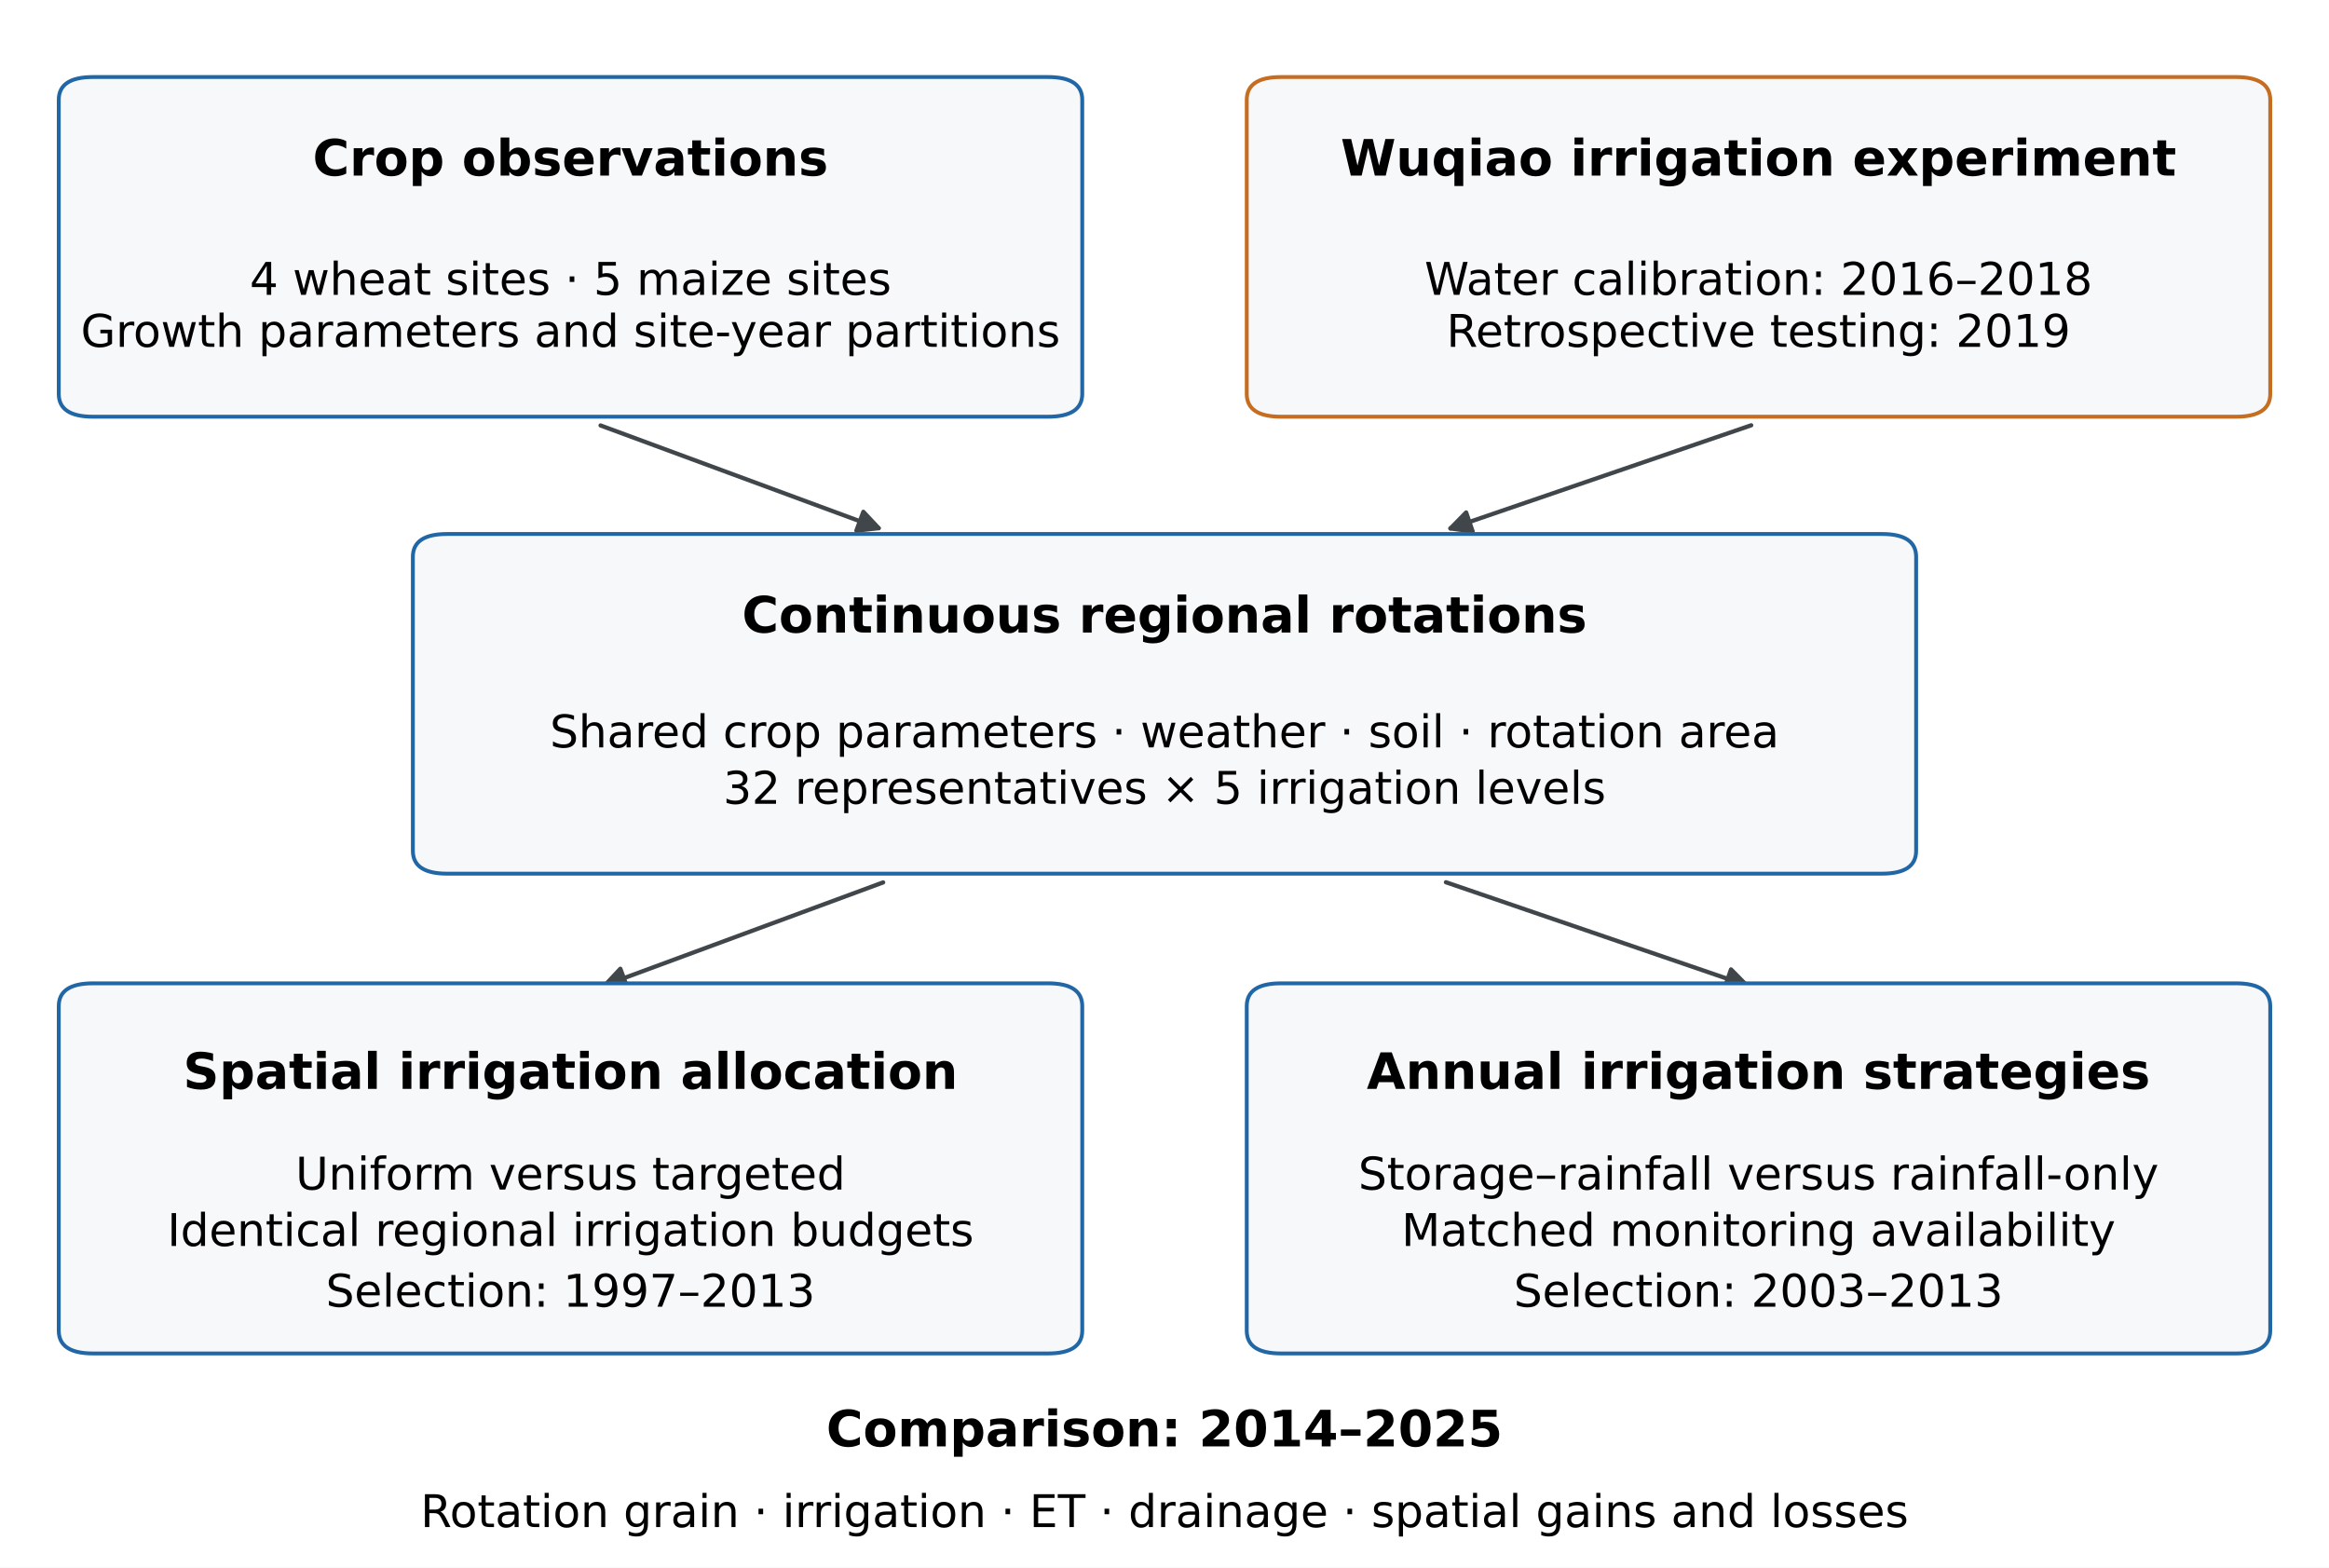
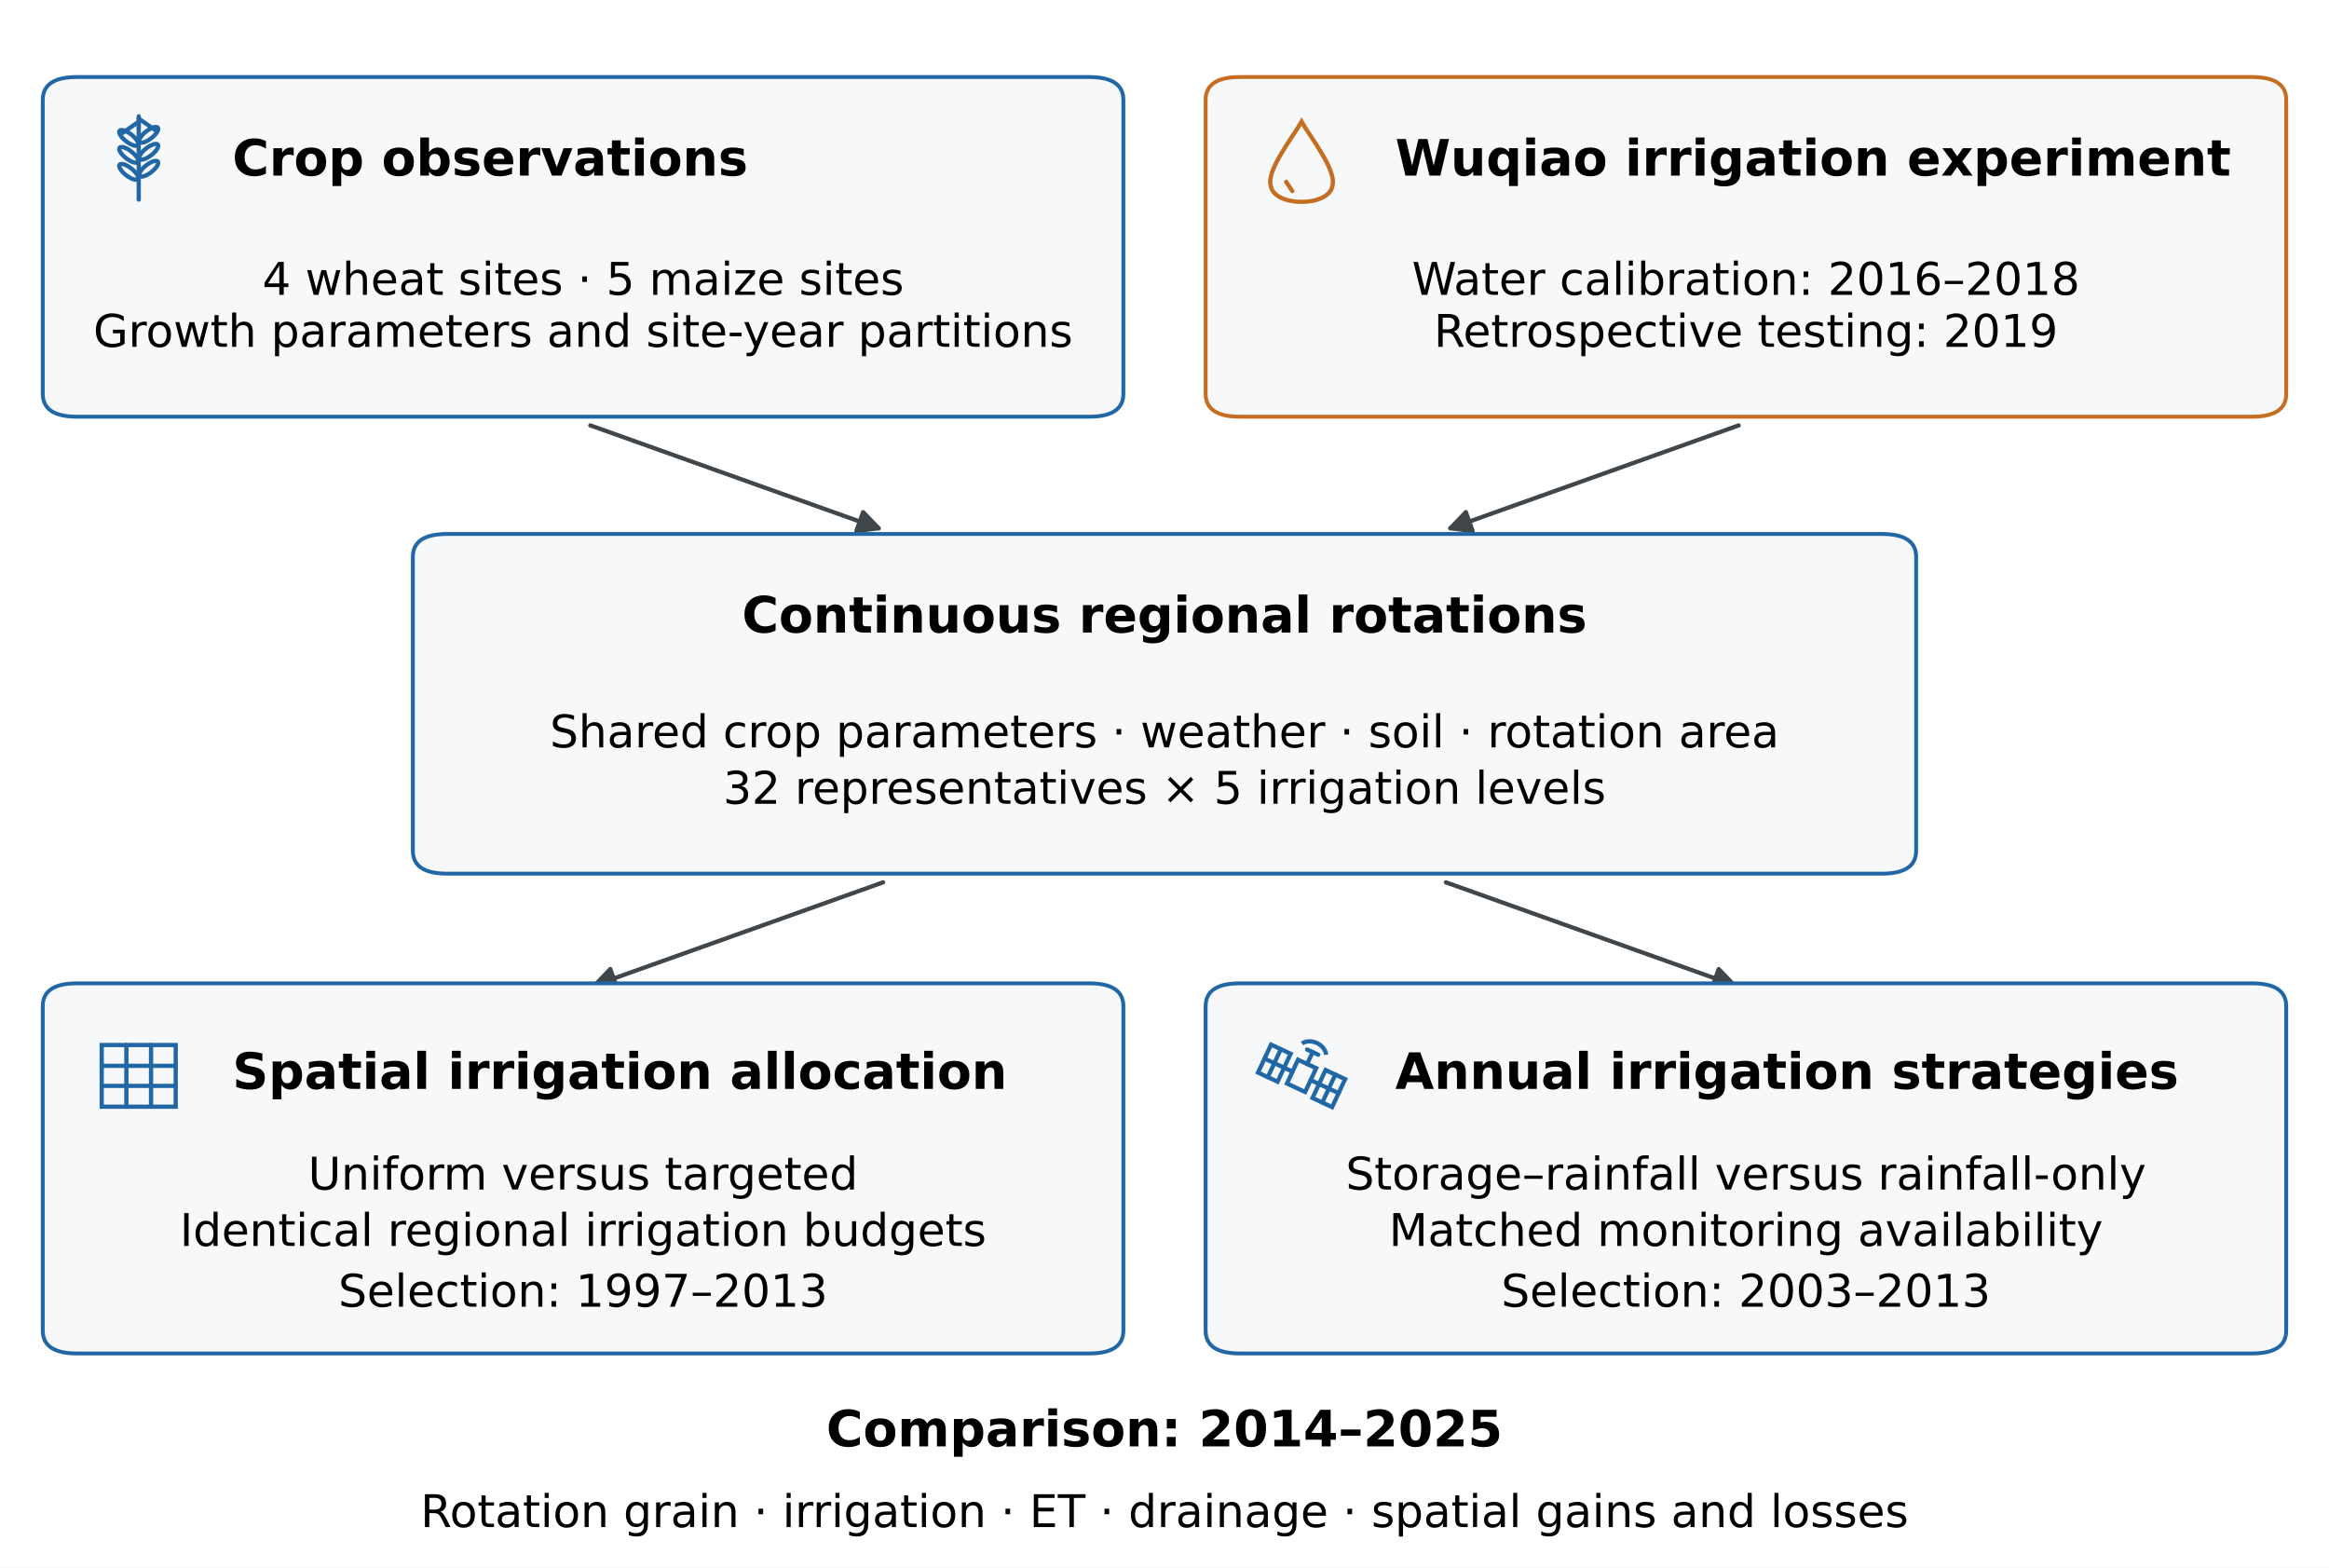
<svg xmlns="http://www.w3.org/2000/svg" width="604.224pt" height="406.656pt" viewBox="0 0 604.224 406.656" version="1.1">
  <defs>
    <style type="text/css">*{stroke-linejoin: round; stroke-linecap: butt}</style>
  </defs>
  <g id="figure_1">
    <g id="patch_1">
      <path d="M 0 406.656  L 604.224 406.656  L 604.224 0  L 0 0  z " style="fill: #ffffff" />
    </g>
    <g id="axes_1">
      <g id="patch_2">
-         <path d="M 24.134 108.1  L 271.884 108.1  Q 280.775 108.1 280.775 102.173  L 280.775 25.912  Q 280.775 19.985 271.884 19.985  L 24.134 19.985  Q 15.243 19.985 15.243 25.912  L 15.243 102.173  Q 15.243 108.1 24.134 108.1  z " clip-path="url(#pf125714504)" style="fill: #f6f8fa; stroke: #2166a5; stroke-linejoin: miter" />
+         <path d="M 19.985 108.1  L 282.553 108.1  Q 291.443 108.1 291.443 102.173  L 291.443 25.912  Q 291.443 19.985 282.553 19.985  L 19.985 19.985  Q 11.094 19.985 11.094 25.912  L 11.094 102.173  Q 11.094 108.1 19.985 108.1  z " clip-path="url(#p41915c4ad0)" style="fill: #f6f8fa; stroke: #2166a5; stroke-linejoin: miter" />
      </g>
      <g id="patch_3">
-         <path d="M 332.34 108.1  L 580.09 108.1  Q 588.981 108.1 588.981 102.173  L 588.981 25.912  Q 588.981 19.985 580.09 19.985  L 332.34 19.985  Q 323.449 19.985 323.449 25.912  L 323.449 102.173  Q 323.449 108.1 332.34 108.1  z " clip-path="url(#pf125714504)" style="fill: #f6f8fa; stroke: #c56d20; stroke-linejoin: miter" />
+         <path d="M 321.671 108.1  L 584.239 108.1  Q 593.13 108.1 593.13 102.173  L 593.13 25.912  Q 593.13 19.985 584.239 19.985  L 321.671 19.985  Q 312.781 19.985 312.781 25.912  L 312.781 102.173  Q 312.781 108.1 321.671 108.1  z " clip-path="url(#p41915c4ad0)" style="fill: #f6f8fa; stroke: #c56d20; stroke-linejoin: miter" />
      </g>
      <g id="patch_4">
-         <path d="M 155.81 110.373  Q 192.46 123.905 227.957 137.012  " clip-path="url(#pf125714504)" style="fill: none; stroke: #41464b; stroke-width: 1.1; stroke-linecap: round" />
-         <path d="M 223.98 132.771  L 227.957 137.012  L 222.178 137.65  z " clip-path="url(#pf125714504)" style="fill: #41464b; stroke: #41464b; stroke-width: 1.1; stroke-linecap: round" />
+         <path d="M 153.154 110.354  Q 191.129 123.906 227.946 137.045  " clip-path="url(#p41915c4ad0)" style="fill: none; stroke: #41464b; stroke-width: 1.1; stroke-linecap: round" />
+         <path d="M 223.922 132.848  L 227.946 137.045  L 222.174 137.746  z " clip-path="url(#p41915c4ad0)" style="fill: #41464b; stroke: #41464b; stroke-width: 1.1; stroke-linecap: round" />
      </g>
      <g id="patch_5">
-         <path d="M 454.323 110.329  Q 414.726 123.905 376.293 137.083  " clip-path="url(#pf125714504)" style="fill: none; stroke: #41464b; stroke-width: 1.1; stroke-linecap: round" />
-         <path d="M 382.055 137.856  L 376.293 137.083  L 380.369 132.937  z " clip-path="url(#pf125714504)" style="fill: #41464b; stroke: #41464b; stroke-width: 1.1; stroke-linecap: round" />
+         <path d="M 451.07 110.354  Q 413.095 123.906 376.278 137.045  " clip-path="url(#p41915c4ad0)" style="fill: none; stroke: #41464b; stroke-width: 1.1; stroke-linecap: round" />
+         <path d="M 382.05 137.746  L 376.278 137.045  L 380.302 132.848  z " clip-path="url(#p41915c4ad0)" style="fill: #41464b; stroke: #41464b; stroke-width: 1.1; stroke-linecap: round" />
      </g>
      <g id="patch_6">
-         <path d="M 116.003 226.641  L 488.221 226.641  Q 497.112 226.641 497.112 220.714  L 497.112 144.453  Q 497.112 138.526 488.221 138.526  L 116.003 138.526  Q 107.112 138.526 107.112 144.453  L 107.112 220.714  Q 107.112 226.641 116.003 226.641  z " clip-path="url(#pf125714504)" style="fill: #f6f8fa; stroke: #2166a5; stroke-linejoin: miter" />
+         <path d="M 116.003 226.641  L 488.221 226.641  Q 497.112 226.641 497.112 220.714  L 497.112 144.453  Q 497.112 138.526 488.221 138.526  L 116.003 138.526  Q 107.112 138.526 107.112 144.453  L 107.112 220.714  Q 107.112 226.641 116.003 226.641  z " clip-path="url(#p41915c4ad0)" style="fill: #f6f8fa; stroke: #2166a5; stroke-linejoin: miter" />
      </g>
      <g id="patch_7">
-         <path d="M 229.113 228.914  Q 192.463 242.446 156.966 255.552  " clip-path="url(#pf125714504)" style="fill: none; stroke: #41464b; stroke-width: 1.1; stroke-linecap: round" />
-         <path d="M 162.745 256.19  L 156.966 255.552  L 160.944 251.312  z " clip-path="url(#pf125714504)" style="fill: #41464b; stroke: #41464b; stroke-width: 1.1; stroke-linecap: round" />
+         <path d="M 229.102 228.894  Q 191.127 242.447 154.311 255.586  " clip-path="url(#p41915c4ad0)" style="fill: none; stroke: #41464b; stroke-width: 1.1; stroke-linecap: round" />
+         <path d="M 160.082 256.287  L 154.311 255.586  L 158.334 251.389  z " clip-path="url(#p41915c4ad0)" style="fill: #41464b; stroke: #41464b; stroke-width: 1.1; stroke-linecap: round" />
      </g>
      <g id="patch_8">
-         <path d="M 375.128 228.87  Q 414.725 242.446 453.159 255.623  " clip-path="url(#pf125714504)" style="fill: none; stroke: #41464b; stroke-width: 1.1; stroke-linecap: round" />
-         <path d="M 449.083 251.478  L 453.159 255.623  L 447.396 256.396  z " clip-path="url(#pf125714504)" style="fill: #41464b; stroke: #41464b; stroke-width: 1.1; stroke-linecap: round" />
+         <path d="M 375.122 228.894  Q 413.097 242.447 449.913 255.586  " clip-path="url(#p41915c4ad0)" style="fill: none; stroke: #41464b; stroke-width: 1.1; stroke-linecap: round" />
+         <path d="M 445.89 251.389  L 449.913 255.586  L 444.142 256.287  z " clip-path="url(#p41915c4ad0)" style="fill: #41464b; stroke: #41464b; stroke-width: 1.1; stroke-linecap: round" />
      </g>
      <g id="patch_9">
-         <path d="M 24.134 351.109  L 271.884 351.109  Q 280.775 351.109 280.775 345.182  L 280.775 261.018  Q 280.775 255.091 271.884 255.091  L 24.134 255.091  Q 15.243 255.091 15.243 261.018  L 15.243 345.182  Q 15.243 351.109 24.134 351.109  z " clip-path="url(#pf125714504)" style="fill: #f6f8fa; stroke: #2166a5; stroke-linejoin: miter" />
+         <path d="M 19.985 351.109  L 282.553 351.109  Q 291.443 351.109 291.443 345.182  L 291.443 261.018  Q 291.443 255.091 282.553 255.091  L 19.985 255.091  Q 11.094 255.091 11.094 261.018  L 11.094 345.182  Q 11.094 351.109 19.985 351.109  z " clip-path="url(#p41915c4ad0)" style="fill: #f6f8fa; stroke: #2166a5; stroke-linejoin: miter" />
      </g>
      <g id="patch_10">
-         <path d="M 332.34 351.109  L 580.09 351.109  Q 588.981 351.109 588.981 345.182  L 588.981 261.018  Q 588.981 255.091 580.09 255.091  L 332.34 255.091  Q 323.449 255.091 323.449 261.018  L 323.449 345.182  Q 323.449 351.109 332.34 351.109  z " clip-path="url(#pf125714504)" style="fill: #f6f8fa; stroke: #2166a5; stroke-linejoin: miter" />
+         <path d="M 321.671 351.109  L 584.239 351.109  Q 593.13 351.109 593.13 345.182  L 593.13 261.018  Q 593.13 255.091 584.239 255.091  L 321.671 255.091  Q 312.781 255.091 312.781 261.018  L 312.781 345.182  Q 312.781 351.109 321.671 351.109  z " clip-path="url(#p41915c4ad0)" style="fill: #f6f8fa; stroke: #2166a5; stroke-linejoin: miter" />
      </g>
      <g id="text_1">
-         <text style="font-weight: 700; font-size: 13px; font-family: 'DejaVu Sans'; text-anchor: middle" x="148.009" y="45.549" transform="rotate(-0 148.009 45.54924)">Crop observations</text>
+         <text style="font-weight: 700; font-size: 13px; font-family: 'DejaVu Sans'; text-anchor: start" x="60.289" y="45.549" transform="rotate(-0 60.28877 45.54924)">Crop observations</text>
      </g>
      <g id="text_2">
-         <text style="font-size: 11.7px; font-family: 'DejaVu Sans'" transform="translate(64.77626 76.48251)">4 wheat sites · 5 maize sites</text>
-         <text style="font-size: 11.7px; font-family: 'DejaVu Sans'" transform="translate(20.95976 89.97408)">Growth parameters and site-year partitions</text>
+         <text style="font-size: 11.7px; font-family: 'DejaVu Sans'" transform="translate(68.03613 76.48251)">4 wheat sites · 5 maize sites</text>
+         <text style="font-size: 11.7px; font-family: 'DejaVu Sans'" transform="translate(24.21963 89.97408)">Growth parameters and site-year partitions</text>
      </g>
      <g id="text_3">
-         <text style="font-weight: 700; font-size: 13px; font-family: 'DejaVu Sans'; text-anchor: middle" x="456.215" y="45.549" transform="rotate(-0 456.215 45.54924)">Wuqiao irrigation experiment</text>
+         <text style="font-weight: 700; font-size: 13px; font-family: 'DejaVu Sans'; text-anchor: start" x="361.975" y="45.549" transform="rotate(-0 361.9751 45.54924)">Wuqiao irrigation experiment</text>
      </g>
      <g id="text_4">
-         <text style="font-size: 11.7px; font-family: 'DejaVu Sans'" transform="translate(369.5701 76.48251)">Water calibration: 2016–2018</text>
-         <text style="font-size: 11.7px; font-family: 'DejaVu Sans'" transform="translate(375.2483 89.97408)">Retrospective testing: 2019</text>
+         <text style="font-size: 11.7px; font-family: 'DejaVu Sans'" transform="translate(366.3103 76.48251)">Water calibration: 2016–2018</text>
+         <text style="font-size: 11.7px; font-family: 'DejaVu Sans'" transform="translate(371.9884 89.97408)">Retrospective testing: 2019</text>
      </g>
      <g id="text_5">
        <text style="font-weight: 700; font-size: 13px; font-family: 'DejaVu Sans'; text-anchor: middle" x="302.112" y="164.09" transform="rotate(-0 302.112 164.09)">Continuous regional rotations</text>
      </g>
      <g id="text_6">
        <text style="font-size: 11.7px; font-family: 'DejaVu Sans'" transform="translate(142.652 193.8899)">Shared crop parameters · weather · soil · rotation area</text>
        <text style="font-size: 11.7px; font-family: 'DejaVu Sans'" transform="translate(187.6001 208.5149)">32 representatives × 5 irrigation levels</text>
      </g>
      <g id="text_7">
-         <text style="font-weight: 700; font-size: 13px; font-family: 'DejaVu Sans'; text-anchor: middle" x="148.009" y="282.473" transform="rotate(-0 148.009 282.4728)">Spatial irrigation allocation</text>
+         <text style="font-weight: 700; font-size: 13px; font-family: 'DejaVu Sans'; text-anchor: start" x="60.289" y="282.473" transform="rotate(-0 60.28877 282.4728)">Spatial irrigation allocation</text>
      </g>
      <g id="text_8">
-         <text style="font-size: 11.7px; font-family: 'DejaVu Sans'" transform="translate(76.66638 308.5954)">Uniform versus targeted</text>
-         <text style="font-size: 11.7px; font-family: 'DejaVu Sans'" transform="translate(43.37623 323.2204)">Identical regional irrigation budgets</text>
-         <text style="font-size: 11.7px; font-family: 'DejaVu Sans'" transform="translate(84.51726 338.9788)">Selection: 1997–2013</text>
+         <text style="font-size: 11.7px; font-family: 'DejaVu Sans'" transform="translate(79.92625 308.5954)">Uniform versus targeted</text>
+         <text style="font-size: 11.7px; font-family: 'DejaVu Sans'" transform="translate(46.6361 323.2204)">Identical regional irrigation budgets</text>
+         <text style="font-size: 11.7px; font-family: 'DejaVu Sans'" transform="translate(87.77714 338.9788)">Selection: 1997–2013</text>
      </g>
      <g id="text_9">
-         <text style="font-weight: 700; font-size: 13px; font-family: 'DejaVu Sans'; text-anchor: middle" x="456.215" y="282.473" transform="rotate(-0 456.215 282.4728)">Annual irrigation strategies</text>
+         <text style="font-weight: 700; font-size: 13px; font-family: 'DejaVu Sans'; text-anchor: start" x="361.975" y="282.473" transform="rotate(-0 361.9751 282.4728)">Annual irrigation strategies</text>
      </g>
      <g id="text_10">
-         <text style="font-size: 11.7px; font-family: 'DejaVu Sans'" transform="translate(352.3839 308.5954)">Storage–rainfall versus rainfall-only</text>
-         <text style="font-size: 11.7px; font-family: 'DejaVu Sans'" transform="translate(363.5858 323.2204)">Matched monitoring availability</text>
-         <text style="font-size: 11.7px; font-family: 'DejaVu Sans'" transform="translate(392.7233 338.9788)">Selection: 2003–2013</text>
+         <text style="font-size: 11.7px; font-family: 'DejaVu Sans'" transform="translate(349.1241 308.5954)">Storage–rainfall versus rainfall-only</text>
+         <text style="font-size: 11.7px; font-family: 'DejaVu Sans'" transform="translate(360.3259 323.2204)">Matched monitoring availability</text>
+         <text style="font-size: 11.7px; font-family: 'DejaVu Sans'" transform="translate(389.4635 338.9788)">Selection: 2003–2013</text>
      </g>
      <g id="text_11">
        <text style="font-weight: 700; font-size: 13px; font-family: 'DejaVu Sans'; text-anchor: middle" x="302.112" y="375.212" transform="rotate(-0 302.112 375.2122)">Comparison: 2014–2025</text>
      </g>
      <g id="text_12">
        <text style="font-size: 11.7px; font-family: 'DejaVu Sans'; text-anchor: middle" x="302.112" y="396.154" transform="rotate(-0 302.112 396.1544)">Rotation grain · irrigation · ET · drainage · spatial gains and losses</text>
      </g>
+       <g id="workflow_icon_crop_0">
+         <path d="M 35.988 51.772  L 35.988 32.172  " clip-path="url(#p41915c4ad0)" style="fill: none; stroke: #2166a5; stroke-width: 1.1; stroke-linecap: round" />
+       </g>
+       <g id="workflow_icon_crop_1">
+         <path d="M 32.711 45.439  C 33.338 45.928 34.01 46.307 34.581 46.491  C 35.151 46.675 35.572 46.649 35.752 46.419  C 35.932 46.189 35.855 45.774 35.538 45.265  C 35.222 44.756 34.692 44.195 34.065 43.705  C 33.438 43.215 32.765 42.837 32.195 42.653  C 31.625 42.469 31.203 42.495 31.024 42.725  C 30.844 42.955 30.921 43.37 31.237 43.879  C 31.554 44.388 32.084 44.949 32.711 45.439  L 32.711 45.439  z " clip-path="url(#p41915c4ad0)" style="fill: none; stroke: #2166a5; stroke-width: 1.1; stroke-linejoin: miter" />
+       </g>
+       <g id="workflow_icon_crop_2">
+         <path d="M 39.265 44.639  C 39.892 44.149 40.422 43.588 40.738 43.079  C 41.055 42.57 41.132 42.155 40.952 41.925  C 40.772 41.695 40.351 41.669 39.781 41.853  C 39.21 42.037 38.538 42.415 37.911 42.905  C 37.284 43.395 36.754 43.956 36.437 44.465  C 36.121 44.974 36.044 45.389 36.224 45.619  C 36.403 45.849 36.825 45.875 37.395 45.691  C 37.965 45.507 38.638 45.128 39.265 44.639  L 39.265 44.639  z " clip-path="url(#p41915c4ad0)" style="fill: none; stroke: #2166a5; stroke-width: 1.1; stroke-linejoin: miter" />
+       </g>
+       <g id="workflow_icon_crop_3">
+         <path d="M 32.711 41.039  C 33.338 41.528 34.01 41.907 34.581 42.091  C 35.151 42.275 35.572 42.249 35.752 42.019  C 35.932 41.789 35.855 41.374 35.538 40.865  C 35.222 40.356 34.692 39.795 34.065 39.305  C 33.438 38.815 32.765 38.437 32.195 38.253  C 31.625 38.069 31.203 38.095 31.024 38.325  C 30.844 38.555 30.921 38.97 31.237 39.479  C 31.554 39.988 32.084 40.549 32.711 41.039  L 32.711 41.039  z " clip-path="url(#p41915c4ad0)" style="fill: none; stroke: #2166a5; stroke-width: 1.1; stroke-linejoin: miter" />
+       </g>
+       <g id="workflow_icon_crop_4">
+         <path d="M 39.265 40.239  C 39.892 39.749 40.422 39.188 40.738 38.679  C 41.055 38.17 41.132 37.755 40.952 37.525  C 40.772 37.295 40.351 37.269 39.781 37.453  C 39.21 37.637 38.538 38.015 37.911 38.505  C 37.284 38.995 36.754 39.556 36.437 40.065  C 36.121 40.574 36.044 40.989 36.224 41.219  C 36.403 41.449 36.825 41.475 37.395 41.291  C 37.965 41.107 38.638 40.728 39.265 40.239  L 39.265 40.239  z " clip-path="url(#p41915c4ad0)" style="fill: none; stroke: #2166a5; stroke-width: 1.1; stroke-linejoin: miter" />
+       </g>
+       <g id="workflow_icon_crop_5">
+         <path d="M 32.711 36.639  C 33.338 37.128 34.01 37.507 34.581 37.691  C 35.151 37.875 35.572 37.849 35.752 37.619  C 35.932 37.389 35.855 36.974 35.538 36.465  C 35.222 35.956 34.692 35.395 34.065 34.905  C 33.438 34.415 32.765 34.037 32.195 33.853  C 31.625 33.669 31.203 33.695 31.024 33.925  C 30.844 34.155 30.921 34.57 31.237 35.079  C 31.554 35.588 32.084 36.149 32.711 36.639  L 32.711 36.639  z " clip-path="url(#p41915c4ad0)" style="fill: none; stroke: #2166a5; stroke-width: 1.1; stroke-linejoin: miter" />
+       </g>
+       <g id="workflow_icon_crop_6">
+         <path d="M 39.265 35.839  C 39.892 35.349 40.422 34.788 40.738 34.279  C 41.055 33.77 41.132 33.355 40.952 33.125  C 40.772 32.895 40.351 32.869 39.781 33.053  C 39.21 33.237 38.538 33.615 37.911 34.105  C 37.284 34.595 36.754 35.156 36.437 35.665  C 36.121 36.174 36.044 36.589 36.224 36.819  C 36.403 37.049 36.825 37.075 37.395 36.891  C 37.965 36.707 38.638 36.328 39.265 35.839  L 39.265 35.839  z " clip-path="url(#p41915c4ad0)" style="fill: none; stroke: #2166a5; stroke-width: 1.1; stroke-linejoin: miter" />
+       </g>
+       <g id="workflow_icon_crop_7">
+         <path d="M 35.988 33.172  L 35.988 30.172  " clip-path="url(#p41915c4ad0)" style="fill: none; stroke: #2166a5; stroke-width: 1.1; stroke-linecap: round" />
+       </g>
+       <g id="workflow_icon_crop_8">
+         <path d="M 31.388 34.772  L 35.988 31.572  " clip-path="url(#p41915c4ad0)" style="fill: none; stroke: #2166a5; stroke-width: 1.1; stroke-linecap: round" />
+       </g>
+       <g id="workflow_icon_crop_9">
+         <path d="M 40.588 33.972  L 35.988 30.772  " clip-path="url(#p41915c4ad0)" style="fill: none; stroke: #2166a5; stroke-width: 1.1; stroke-linecap: round" />
+       </g>
+       <g id="workflow_icon_water_0">
+         <path d="M 337.674 31.572  C 335.674 35.172 328.474 44.172 329.674 48.172  C 330.474 53.772 344.874 53.772 345.674 48.172  C 346.874 44.172 339.674 35.172 337.674 31.572  L 337.674 31.572  z " clip-path="url(#p41915c4ad0)" style="fill: none; stroke: #c56d20; stroke-width: 1.1; stroke-linejoin: miter" />
+       </g>
+       <g id="workflow_icon_water_1">
+         <path d="M 333.674 47.172  L 335.274 49.572  " clip-path="url(#p41915c4ad0)" style="fill: none; stroke: #c56d20; stroke-width: 1.1; stroke-linecap: round" />
+       </g>
+       <g id="workflow_icon_field_0">
+         <path d="M 26.388 287.095  L 45.588 287.095  L 45.588 271.095  L 26.388 271.095  L 26.388 287.095  z " clip-path="url(#p41915c4ad0)" style="fill: none; stroke: #2166a5; stroke-width: 1.1; stroke-linejoin: miter" />
+       </g>
+       <g id="workflow_icon_field_1">
+         <path d="M 32.788 287.095  L 32.788 271.095  " clip-path="url(#p41915c4ad0)" style="fill: none; stroke: #2166a5; stroke-width: 1.1; stroke-linecap: round" />
+       </g>
+       <g id="workflow_icon_field_2">
+         <path d="M 39.188 287.095  L 39.188 271.095  " clip-path="url(#p41915c4ad0)" style="fill: none; stroke: #2166a5; stroke-width: 1.1; stroke-linecap: round" />
+       </g>
+       <g id="workflow_icon_field_3">
+         <path d="M 26.388 281.695  L 45.588 281.695  " clip-path="url(#p41915c4ad0)" style="fill: none; stroke: #2166a5; stroke-width: 1.1; stroke-linecap: round" />
+       </g>
+       <g id="workflow_icon_field_4">
+         <path d="M 26.388 276.495  L 45.588 276.495  " clip-path="url(#p41915c4ad0)" style="fill: none; stroke: #2166a5; stroke-width: 1.1; stroke-linecap: round" />
+       </g>
+       <g id="workflow_icon_satellite_0">
+         <path d="M 333.881 281.078  L 338.594 283.276  L 341.468 277.113  L 336.755 274.915  L 333.881 281.078  z " clip-path="url(#p41915c4ad0)" style="fill: none; stroke: #2166a5; stroke-width: 1.1; stroke-linejoin: miter" />
+       </g>
+       <g id="workflow_icon_satellite_1">
+         <path d="M 326.377 278.241  L 331.452 280.607  L 334.833 273.357  L 329.758 270.99  L 326.377 278.241  z " clip-path="url(#p41915c4ad0)" style="fill: none; stroke: #2166a5; stroke-width: 1.1; stroke-linejoin: miter" />
+       </g>
+       <g id="workflow_icon_satellite_2">
+         <path d="M 328.915 279.424  L 332.296 272.174  " clip-path="url(#p41915c4ad0)" style="fill: none; stroke: #2166a5; stroke-width: 1.1; stroke-linecap: round" />
+       </g>
+       <g id="workflow_icon_satellite_3">
+         <path d="M 328.067 274.616  L 333.143 276.982  " clip-path="url(#p41915c4ad0)" style="fill: none; stroke: #2166a5; stroke-width: 1.1; stroke-linecap: round" />
+       </g>
+       <g id="workflow_icon_satellite_4">
+         <path d="M 340.515 284.834  L 345.591 287.2  L 348.972 279.95  L 343.896 277.583  L 340.515 284.834  z " clip-path="url(#p41915c4ad0)" style="fill: none; stroke: #2166a5; stroke-width: 1.1; stroke-linejoin: miter" />
+       </g>
+       <g id="workflow_icon_satellite_5">
+         <path d="M 343.053 286.017  L 346.434 278.767  " clip-path="url(#p41915c4ad0)" style="fill: none; stroke: #2166a5; stroke-width: 1.1; stroke-linecap: round" />
+       </g>
+       <g id="workflow_icon_satellite_6">
+         <path d="M 342.206 281.208  L 347.281 283.575  " clip-path="url(#p41915c4ad0)" style="fill: none; stroke: #2166a5; stroke-width: 1.1; stroke-linecap: round" />
+       </g>
+       <g id="workflow_icon_satellite_7">
+         <path d="M 333.143 276.982  L 335.318 277.997  " clip-path="url(#p41915c4ad0)" style="fill: none; stroke: #2166a5; stroke-width: 1.1; stroke-linecap: round" />
+       </g>
+       <g id="workflow_icon_satellite_8">
+         <path d="M 340.031 280.194  L 342.206 281.208  " clip-path="url(#p41915c4ad0)" style="fill: none; stroke: #2166a5; stroke-width: 1.1; stroke-linecap: round" />
+       </g>
+       <g id="workflow_icon_satellite_9">
+         <path d="M 339.111 276.014  L 340.548 272.932  " clip-path="url(#p41915c4ad0)" style="fill: none; stroke: #2166a5; stroke-width: 1.1; stroke-linecap: round" />
+       </g>
+       <g id="workflow_icon_satellite_10">
+         <path d="M 339.098 272.256  L 341.998 273.609  " clip-path="url(#p41915c4ad0)" style="fill: none; stroke: #2166a5; stroke-width: 1.1; stroke-linecap: round" />
+       </g>
+       <g id="workflow_icon_satellite_11">
+         <path d="M 344.037 273.615  C 343.982 273.015 343.727 272.409 343.304 271.871  C 342.88 271.332 342.305 270.883 341.647 270.576  C 340.989 270.269 340.275 270.118 339.59 270.139  C 338.905 270.161 338.278 270.355 337.782 270.698  " clip-path="url(#p41915c4ad0)" style="fill: none; stroke: #2166a5; stroke-width: 1.1; stroke-linejoin: miter" />
+       </g>
    </g>
  </g>
  <defs>
-     <clipPath id="pf125714504">
+     <clipPath id="p41915c4ad0">
      <rect x="5.76" y="5.76" width="592.704" height="395.136" />
    </clipPath>
  </defs>
</svg>
